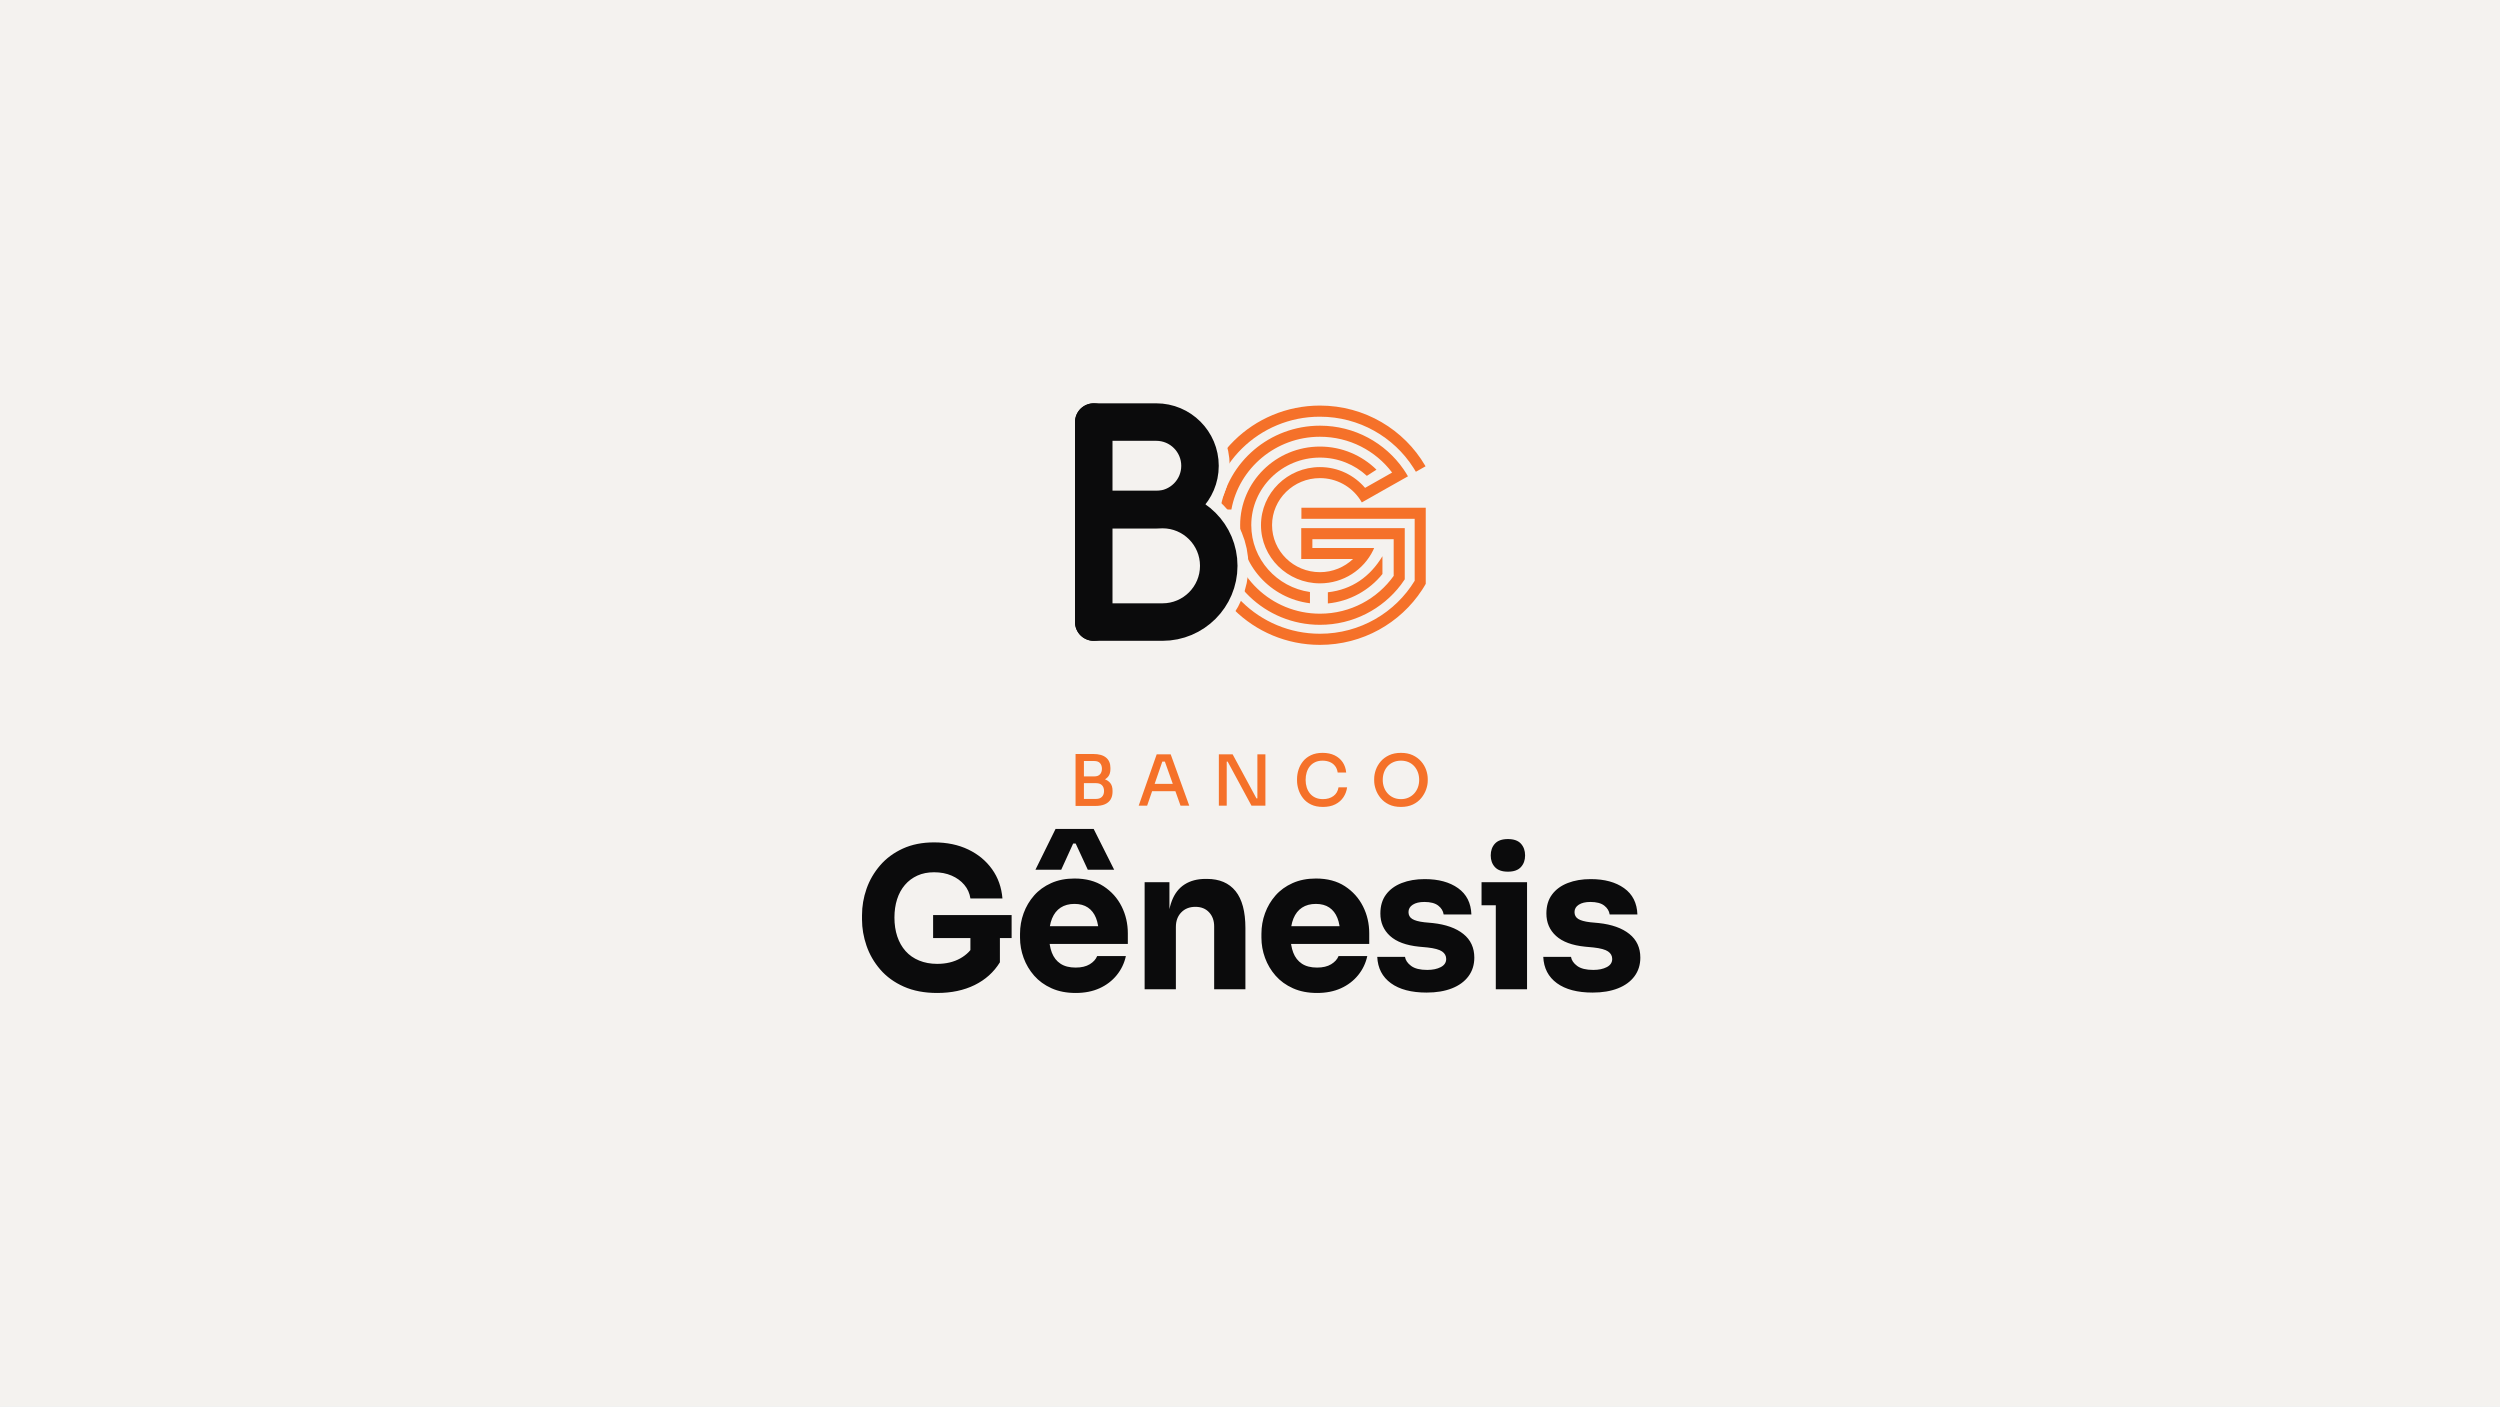
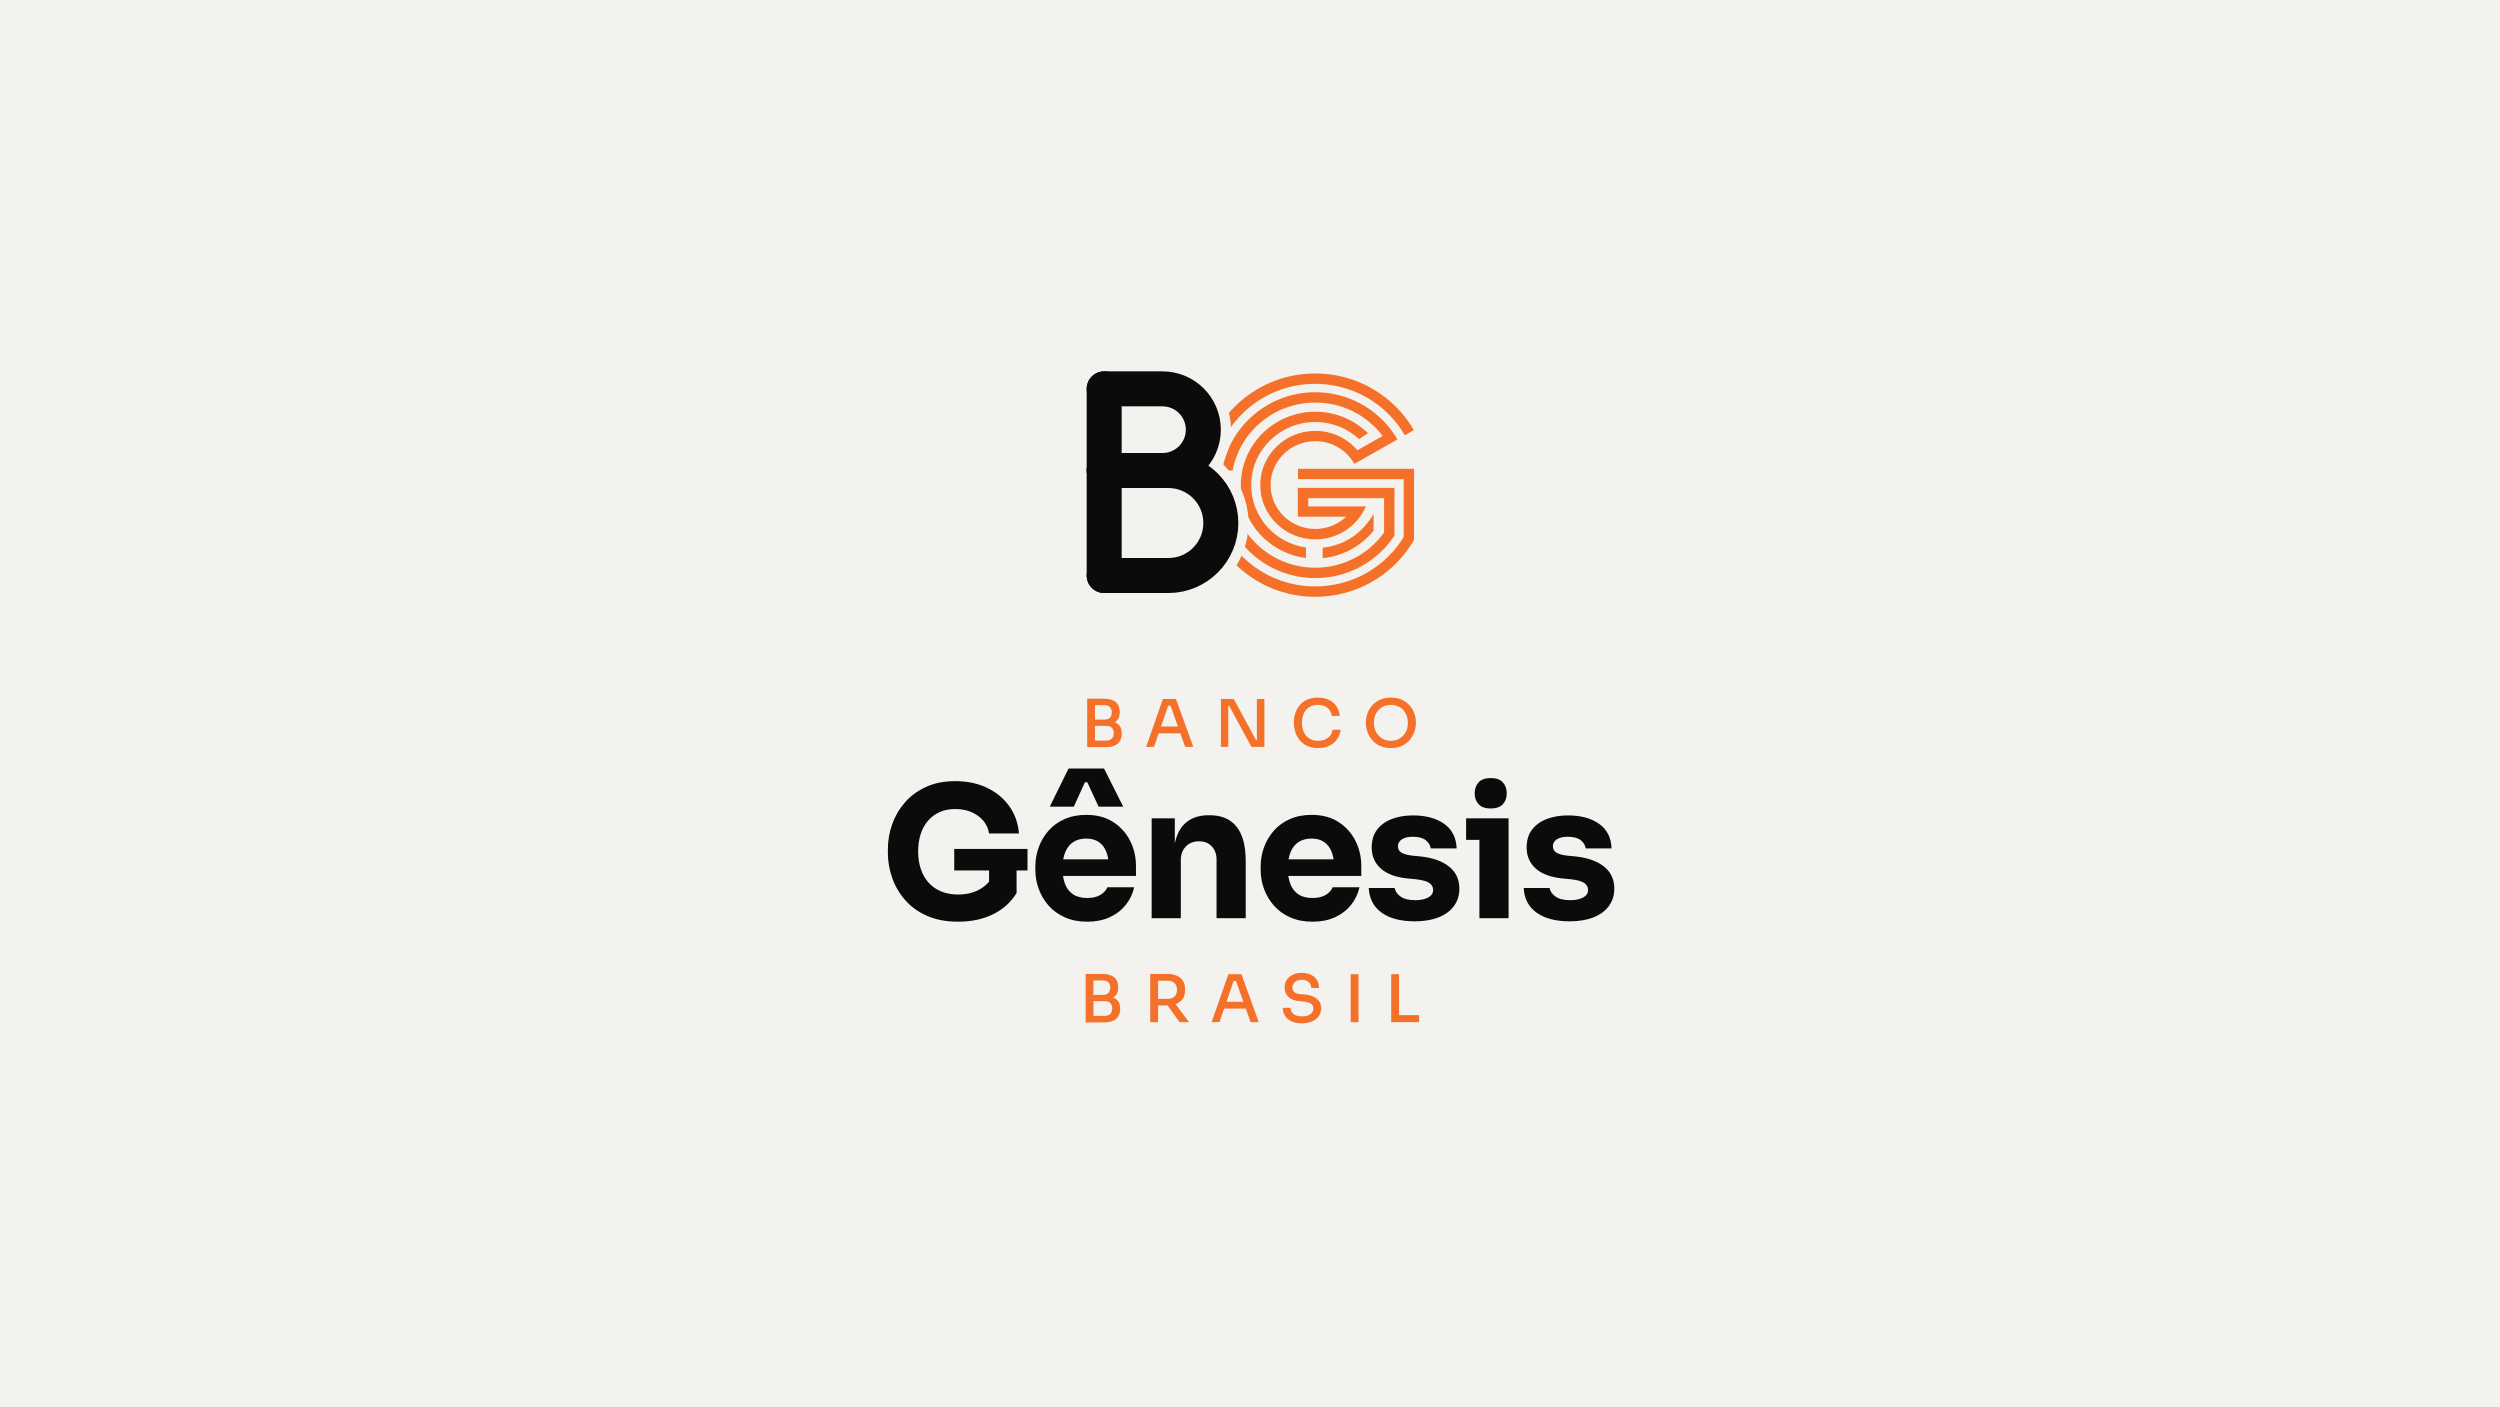
<svg xmlns="http://www.w3.org/2000/svg" width="3840" height="2160" viewBox="0 0 3840 2160">
  <rect width="3840" height="2160" fill="#f4f2ef" />
-   <g transform="translate(1603.2,571.5) scale(4.8)">
+   <g transform="translate(1624.32,525.6) scale(4.48)">
    <mask id="m7">
      <rect x="-10" y="-10" width="160" height="120" fill="white" />
      <g fill="none" stroke="black" stroke-width="19" stroke-linecap="round" stroke-linejoin="round">
        <path d="M16 16 V80" />
        <path d="M16 16 H36 a14 14 0 0 1 0 28 H16" />
        <path d="M16 44 H38 a18 18 0 0 1 0 36 H16" />
      </g>
    </mask>
    <g mask="url(#m7)">
      <g transform="translate(44,6) scale(0.16797)" fill="#F57129">
        <path d="M279.3,383.8v21.3c42-4.1,79.1-25.2,104-56.1v-33.9C359.8,353.9,325.6,378.6,279.3,383.8z M264.2,106.2 c-83.8,0-152,67.2-152,149.8c0,76.3,58.1,139.5,133,148.7v-21.4c-63.2-9-111.8-62.8-111.8-127.4c0-71,58.7-128.7,130.8-128.7 c34.5,0,66,13.2,89.4,34.8l18.3-11.8C344.3,123.1,306.2,106.2,264.2,106.2z" />
        <path d="M465.8,222.7v145c-2.2,4-4.7,7.9-7.2,11.8c-41.2,62.8-112.9,104.5-194.4,104.5 c-127.5,0-231.3-102.2-231.3-228c0-125.7,103.8-227.9,231.3-227.9c85.5,0,160.4,46,200.4,114.3c0.3,0.5,0.5,0.9,0.8,1.4 l-18.4,10.4c-1.6-2.7-3.2-5.3-4.9-7.9c-37.2-58.2-103.1-97-178-97C148.4,49.2,54.1,142,54.1,256c0,114,94.3,206.8,210.2,206.8 c76.5,0,143.6-40.5,180.4-100.9V243.8H228.9v-21.1H465.8z" />
        <path d="M228.7,261.6h197.1v97.5c-2.3,3.5-4.7,6.9-7.2,10.3c-35.1,46.3-91.2,76.4-154.3,76.4 c-104.7,0-190.2-82.9-192.4-185.6h21.1c2.3,91,78.3,164.4,171.3,164.4c58.1,0,109.6-28.6,140.6-72.3l-0.2-0.3v-69.3H249.8v16.7 h117.7c-0.6,1.4-1.3,2.9-1.9,4.3c-18.1,37.3-56.7,63.1-101.4,63.1c-61.9,0-112.3-49.7-112.3-110.8c0-61.1,50.4-110.7,112.3-110.7 c34.5,0,65.3,15.4,86,39.6l16.2-9.2l18.6-10.5l16.7-9.5c-31.2-41.4-81.2-68.2-137.5-68.2c-84.1,0-154.3,60-168.7,138.7H74.2 c14.5-90.5,94.3-159.8,190.1-159.8c66.1,0,124.5,33,159.2,83.1c3,4.4,5.8,8.8,8.4,13.4l-18.4,10.4l-16.7,9.4l-18.4,10.4l-16,9.1 L344,212.6c-1.1-2-2.3-3.9-3.6-5.8c-16.3-24.4-44.4-40.5-76.2-40.5c-50.3,0-91.2,40.2-91.2,89.6c0,49.4,40.9,89.6,91.2,89.6 c24.5,0,46.7-9.6,63.1-25.1h-98.7V261.6z" />
      </g>
    </g>
    <g fill="none" stroke="#0b0b0c" stroke-width="12" stroke-linecap="round" stroke-linejoin="round">
      <path d="M16 16 V80" />
      <path d="M16 16 H36 a14 14 0 0 1 0 28 H16" />
      <path d="M16 44 H38 a18 18 0 0 1 0 36 H16" />
    </g>
  </g>
-   <path fill="#F57129" d="M1662.744 1237.932V1227.132H1683.588Q1689.42 1227.132 1692.606 1223.892Q1695.792 1220.652 1695.792 1215.036Q1695.792 1209.312 1692.66 1206.126Q1689.528 1202.94 1683.588 1202.94H1662.744V1194.732H1682.292Q1690.068 1194.732 1696.008 1196.622Q1701.948 1198.512 1705.404 1202.832Q1708.86 1207.152 1708.86 1214.604V1216.116Q1708.86 1223.028 1705.89 1227.942Q1702.92 1232.856 1697.034 1235.394Q1691.148 1237.932 1682.292 1237.932ZM1652.052 1237.932V1158.12H1664.904V1237.932ZM1662.744 1200.672V1192.572H1680.672Q1686.828 1192.572 1689.69 1189.278Q1692.552 1185.984 1692.552 1180.8Q1692.552 1175.508 1689.69 1172.214Q1686.828 1168.92 1680.672 1168.92H1662.744V1158.12H1679.052Q1692.228 1158.12 1698.924 1163.682Q1705.62 1169.244 1705.62 1179.612V1181.124Q1705.62 1188.468 1702.218 1192.788Q1698.816 1197.108 1692.822 1198.89Q1686.828 1200.672 1679.052 1200.672Z M1749.036 1237.5 1776.684 1158.66H1798.176L1826.688 1237.5H1813.296L1788.348 1167.3L1793.64 1169.784H1780.572L1786.188 1167.3L1761.996 1237.5ZM1766.964 1215.252 1771.068 1204.02H1804.116L1808.328 1215.252Z M1872.156 1237.5V1158.66H1893.324L1929.936 1226.376H1933.5L1931.34 1228.32V1158.66H1943.652V1237.5H1922.268L1885.656 1169.784H1882.092L1884.252 1167.84V1237.5Z M2032.104 1239.444Q2021.304 1239.444 2013.69 1235.718Q2006.076 1231.992 2001.378 1225.89Q1996.68 1219.788 1994.466 1212.714Q1992.252 1205.64 1992.252 1199.052V1196.676Q1992.252 1189.44 1994.52 1182.312Q1996.788 1175.184 2001.486 1169.352Q2006.184 1163.52 2013.69 1159.956Q2021.196 1156.392 2031.456 1156.392Q2042.148 1156.392 2049.924 1160.172Q2057.7 1163.952 2062.29 1170.702Q2066.88 1177.452 2067.744 1186.632H2054.676Q2053.812 1180.584 2050.626 1176.534Q2047.44 1172.484 2042.526 1170.432Q2037.612 1168.38 2031.456 1168.38Q2025.084 1168.38 2020.17 1170.648Q2015.256 1172.916 2012.016 1176.912Q2008.776 1180.908 2007.102 1186.254Q2005.428 1191.6 2005.428 1197.972Q2005.428 1204.02 2007.102 1209.366Q2008.776 1214.712 2012.124 1218.816Q2015.472 1222.92 2020.494 1225.188Q2025.516 1227.456 2032.104 1227.456Q2041.608 1227.456 2048.088 1222.758Q2054.568 1218.06 2055.972 1209.312H2069.148Q2068.068 1217.628 2063.532 1224.486Q2058.996 1231.344 2051.112 1235.394Q2043.228 1239.444 2032.104 1239.444Z M2151.876 1239.444Q2141.184 1239.444 2133.462 1235.718Q2125.74 1231.992 2120.664 1225.836Q2115.588 1219.68 2113.158 1212.606Q2110.728 1205.532 2110.728 1199.052V1196.676Q2110.728 1189.548 2113.266 1182.42Q2115.804 1175.292 2120.934 1169.406Q2126.064 1163.52 2133.786 1159.956Q2141.508 1156.392 2151.876 1156.392Q2162.244 1156.392 2169.912 1159.956Q2177.58 1163.52 2182.764 1169.406Q2187.948 1175.292 2190.486 1182.42Q2193.024 1189.548 2193.024 1196.676V1199.052Q2193.024 1205.532 2190.54 1212.606Q2188.056 1219.68 2183.034 1225.836Q2178.012 1231.992 2170.236 1235.718Q2162.46 1239.444 2151.876 1239.444ZM2151.876 1227.456Q2158.356 1227.456 2163.54 1225.08Q2168.724 1222.704 2172.396 1218.6Q2176.068 1214.496 2177.958 1209.204Q2179.848 1203.912 2179.848 1197.972Q2179.848 1191.708 2177.904 1186.362Q2175.96 1181.016 2172.342 1176.966Q2168.724 1172.916 2163.54 1170.648Q2158.356 1168.38 2151.876 1168.38Q2145.396 1168.38 2140.212 1170.648Q2135.028 1172.916 2131.356 1176.966Q2127.684 1181.016 2125.794 1186.362Q2123.904 1191.708 2123.904 1197.972Q2123.904 1203.912 2125.794 1209.204Q2127.684 1214.496 2131.356 1218.6Q2135.028 1222.704 2140.212 1225.08Q2145.396 1227.456 2151.876 1227.456Z" />
-   <path fill="#0b0b0c" d="M1439.55 1525.2Q1410.15 1525.2 1388.25 1515.45Q1366.35 1505.7 1352.1 1489.2Q1337.85 1472.7 1330.95 1452.6Q1324.05 1432.5 1324.05 1412.4V1405.8Q1324.05 1385.1 1330.95 1365.3Q1337.85 1345.5 1351.8 1329.3Q1365.75 1313.1 1386.6 1303.5Q1407.45 1293.9 1434.75 1293.9Q1464.45 1293.9 1487.25 1304.85Q1510.05 1315.8 1523.85 1335.15Q1537.65 1354.5 1539.75 1380.0H1490.55Q1488.75 1368.0 1481.1 1359.0Q1473.45 1350.0 1461.6 1344.9Q1449.75 1339.8 1434.75 1339.8Q1420.35 1339.8 1409.1 1344.9Q1397.85 1350.0 1389.9 1359.3Q1381.95 1368.6 1377.9 1381.35Q1373.85 1394.1 1373.85 1409.4Q1373.85 1425.3 1378.2 1438.35Q1382.55 1451.4 1390.95 1460.85Q1399.35 1470.3 1411.8 1475.4Q1424.25 1480.5 1439.55 1480.5Q1459.95 1480.5 1474.95 1472.1Q1489.95 1463.7 1496.55 1449.9L1490.55 1483.5V1431.3H1535.85V1478.1Q1521.75 1500.9 1497.0 1513.05Q1472.25 1525.2 1439.55 1525.2ZM1433.25 1440.9V1405.5H1553.85V1440.9Z M1652.25 1525.2Q1631.25 1525.2 1615.2 1518.0Q1599.15 1510.8 1588.5 1498.65Q1577.85 1486.5 1572.3 1471.35Q1566.75 1456.2 1566.75 1440.3V1434.3Q1566.75 1417.8 1572.3 1402.65Q1577.85 1387.5 1588.35 1375.5Q1598.85 1363.5 1614.6 1356.45Q1630.35 1349.4 1650.45 1349.4Q1676.85 1349.4 1695.0 1361.25Q1713.15 1373.1 1722.75 1392.15Q1732.35 1411.2 1732.35 1433.7V1449.9H1586.85V1422.6H1703.25L1687.65 1435.2Q1687.65 1420.5 1683.45 1410.0Q1679.25 1399.5 1671 1393.95Q1662.75 1388.4 1650.45 1388.4Q1637.85 1388.4 1629.15 1394.1Q1620.45 1399.8 1615.95 1410.75Q1611.45 1421.7 1611.45 1437.6Q1611.45 1452.3 1615.65 1463.25Q1619.85 1474.2 1628.85 1480.2Q1637.85 1486.2 1652.25 1486.2Q1665.45 1486.2 1673.85 1481.1Q1682.25 1476.0 1685.25 1468.5H1729.35Q1725.75 1485.0 1715.25 1497.9Q1704.75 1510.8 1688.85 1518.0Q1672.95 1525.2 1652.25 1525.2ZM1590.45 1335.9 1621.35 1273.2H1679.85L1711.35 1335.9H1670.85L1652.25 1295.7H1648.35L1630.05 1335.9Z M1758.15 1519.5V1355.1H1796.25V1425.6H1793.55Q1793.55 1400.4 1800 1383.6Q1806.45 1366.8 1819.65 1358.4Q1832.85 1350.0 1851.75 1350.0H1853.85Q1882.65 1350.0 1897.8 1368.75Q1912.95 1387.5 1912.95 1425.6V1519.5H1864.95V1422.9Q1864.95 1409.7 1857.15 1401.3Q1849.35 1392.9 1836.15 1392.9Q1822.65 1392.9 1814.4 1401.45Q1806.15 1410.0 1806.15 1423.8V1519.5Z M2023.05 1525.2Q2002.05 1525.2 1986.0 1518.0Q1969.95 1510.8 1959.3 1498.65Q1948.65 1486.5 1943.1 1471.35Q1937.55 1456.2 1937.55 1440.3V1434.3Q1937.55 1417.8 1943.1 1402.65Q1948.65 1387.5 1959.15 1375.5Q1969.65 1363.5 1985.4 1356.45Q2001.15 1349.4 2021.25 1349.4Q2047.65 1349.4 2065.8 1361.25Q2083.95 1373.1 2093.55 1392.15Q2103.15 1411.2 2103.15 1433.7V1449.9H1957.65V1422.6H2074.05L2058.45 1435.2Q2058.45 1420.5 2054.25 1410.0Q2050.05 1399.5 2041.8 1393.95Q2033.55 1388.4 2021.25 1388.4Q2008.65 1388.4 1999.95 1394.1Q1991.25 1399.8 1986.75 1410.75Q1982.25 1421.7 1982.25 1437.6Q1982.25 1452.3 1986.45 1463.25Q1990.65 1474.2 1999.65 1480.2Q2008.65 1486.2 2023.05 1486.2Q2036.25 1486.2 2044.65 1481.1Q2053.05 1476.0 2056.05 1468.5H2100.15Q2096.55 1485.0 2086.05 1497.9Q2075.55 1510.8 2059.65 1518.0Q2043.75 1525.2 2023.05 1525.2Z M2191.35 1524.6Q2156.25 1524.6 2136.45 1510.2Q2116.65 1495.8 2115.45 1469.7H2158.05Q2159.25 1477.5 2167.5 1483.65Q2175.75 1489.8 2192.25 1489.8Q2204.85 1489.8 2213.1 1485.45Q2221.35 1481.1 2221.35 1473.0Q2221.35 1465.8 2215.05 1461.45Q2208.75 1457.1 2192.55 1455.3L2179.65 1454.1Q2149.95 1451.1 2135.1 1437.6Q2120.25 1424.1 2120.25 1403.1Q2120.25 1385.7 2128.95 1374.0Q2137.65 1362.3 2153.1 1356.3Q2168.55 1350.3 2188.35 1350.3Q2220.15 1350.3 2239.65 1364.25Q2259.15 1378.2 2260.05 1404.6H2217.45Q2216.25 1396.5 2209.05 1390.95Q2201.85 1385.4 2187.75 1385.4Q2176.65 1385.4 2170.05 1389.6Q2163.45 1393.8 2163.45 1401.0Q2163.45 1407.9 2169.15 1411.5Q2174.85 1415.1 2187.75 1416.6L2200.65 1417.8Q2230.95 1421.1 2247.75 1434.6Q2264.55 1448.1 2264.55 1470.9Q2264.55 1487.4 2255.55 1499.55Q2246.55 1511.7 2230.05 1518.15Q2213.55 1524.6 2191.35 1524.6Z M2297.55 1519.5V1355.1H2345.55V1519.5ZM2275.65 1390.5V1355.1H2345.55V1390.5ZM2316.15 1338.9Q2302.65 1338.9 2296.2 1331.85Q2289.75 1324.8 2289.75 1314.0Q2289.75 1302.9 2296.2 1295.85Q2302.65 1288.8 2316.15 1288.8Q2329.65 1288.8 2336.1 1295.85Q2342.55 1302.9 2342.55 1314.0Q2342.55 1324.8 2336.1 1331.85Q2329.65 1338.9 2316.15 1338.9Z M2446.35 1524.6Q2411.25 1524.6 2391.45 1510.2Q2371.65 1495.8 2370.45 1469.7H2413.05Q2414.25 1477.5 2422.5 1483.65Q2430.75 1489.8 2447.25 1489.8Q2459.85 1489.8 2468.1 1485.45Q2476.35 1481.1 2476.35 1473.0Q2476.35 1465.8 2470.05 1461.45Q2463.75 1457.1 2447.55 1455.3L2434.65 1454.1Q2404.95 1451.1 2390.1 1437.6Q2375.25 1424.1 2375.25 1403.1Q2375.25 1385.7 2383.95 1374.0Q2392.65 1362.3 2408.1 1356.3Q2423.55 1350.3 2443.35 1350.3Q2475.15 1350.3 2494.65 1364.25Q2514.15 1378.2 2515.05 1404.6H2472.45Q2471.25 1396.5 2464.05 1390.95Q2456.85 1385.4 2442.75 1385.4Q2431.65 1385.4 2425.05 1389.6Q2418.45 1393.8 2418.45 1401.0Q2418.45 1407.9 2424.15 1411.5Q2429.85 1415.1 2442.75 1416.6L2455.65 1417.8Q2485.95 1421.1 2502.75 1434.6Q2519.55 1448.1 2519.55 1470.9Q2519.55 1487.4 2510.55 1499.55Q2501.55 1511.7 2485.05 1518.15Q2468.55 1524.6 2446.35 1524.6Z" />
+   <path fill="#F57129" d="M1679.894 1147.603V1137.523H1699.349Q1704.792 1137.523 1707.766 1134.499Q1710.739 1131.475 1710.739 1126.234Q1710.739 1120.891 1707.816 1117.918Q1704.893 1114.944 1699.349 1114.944H1679.894V1107.283H1698.139Q1705.397 1107.283 1710.941 1109.047Q1716.485 1110.811 1719.71 1114.843Q1722.936 1118.875 1722.936 1125.83V1127.242Q1722.936 1133.693 1720.164 1138.279Q1717.392 1142.866 1711.898 1145.234Q1706.405 1147.603 1698.139 1147.603ZM1669.915 1147.603V1073.112H1681.91V1147.603ZM1679.894 1112.827V1105.267H1696.627Q1702.373 1105.267 1705.044 1102.193Q1707.715 1099.118 1707.715 1094.28Q1707.715 1089.341 1705.044 1086.266Q1702.373 1083.192 1696.627 1083.192H1679.894V1073.112H1695.115Q1707.413 1073.112 1713.662 1078.303Q1719.912 1083.494 1719.912 1093.171V1094.582Q1719.912 1101.437 1716.737 1105.469Q1713.562 1109.501 1707.967 1111.164Q1702.373 1112.827 1695.115 1112.827Z M1760.434 1147.2 1786.238 1073.616H1806.298L1832.909 1147.2H1820.41L1797.125 1081.68L1802.064 1083.998H1789.867L1795.109 1081.68L1772.53 1147.2ZM1777.166 1126.435 1780.997 1115.952H1811.842L1815.773 1126.435Z M1875.346 1147.2V1073.616H1895.102L1929.274 1136.818H1932.6L1930.584 1138.632V1073.616H1942.075V1147.2H1922.117L1887.946 1083.998H1884.619L1886.635 1082.184V1147.2Z M2024.63 1149.014Q2014.55 1149.014 2007.444 1145.537Q2000.338 1142.059 1995.953 1136.364Q1991.568 1130.669 1989.502 1124.066Q1987.435 1117.464 1987.435 1111.315V1109.098Q1987.435 1102.344 1989.552 1095.691Q1991.669 1089.038 1996.054 1083.595Q2000.438 1078.152 2007.444 1074.826Q2014.45 1071.499 2024.026 1071.499Q2034.005 1071.499 2041.262 1075.027Q2048.52 1078.555 2052.804 1084.855Q2057.088 1091.155 2057.894 1099.723H2045.698Q2044.891 1094.078 2041.918 1090.298Q2038.944 1086.518 2034.358 1084.603Q2029.771 1082.688 2024.026 1082.688Q2018.078 1082.688 2013.492 1084.805Q2008.906 1086.922 2005.882 1090.651Q2002.858 1094.381 2001.295 1099.37Q1999.733 1104.36 1999.733 1110.307Q1999.733 1115.952 2001.295 1120.942Q2002.858 1125.931 2005.982 1129.762Q2009.107 1133.592 2013.794 1135.709Q2018.482 1137.826 2024.63 1137.826Q2033.501 1137.826 2039.549 1133.441Q2045.597 1129.056 2046.907 1120.891H2059.205Q2058.197 1128.653 2053.963 1135.054Q2049.73 1141.454 2042.371 1145.234Q2035.013 1149.014 2024.63 1149.014Z M2136.418 1149.014Q2126.438 1149.014 2119.231 1145.537Q2112.024 1142.059 2107.286 1136.314Q2102.549 1130.568 2100.281 1123.966Q2098.013 1117.363 2098.013 1111.315V1109.098Q2098.013 1102.445 2100.382 1095.792Q2102.75 1089.139 2107.538 1083.646Q2112.326 1078.152 2119.534 1074.826Q2126.741 1071.499 2136.418 1071.499Q2146.094 1071.499 2153.251 1074.826Q2160.408 1078.152 2165.246 1083.646Q2170.085 1089.139 2172.454 1095.792Q2174.822 1102.445 2174.822 1109.098V1111.315Q2174.822 1117.363 2172.504 1123.966Q2170.186 1130.568 2165.498 1136.314Q2160.811 1142.059 2153.554 1145.537Q2146.296 1149.014 2136.418 1149.014ZM2136.418 1137.826Q2142.466 1137.826 2147.304 1135.608Q2152.142 1133.39 2155.57 1129.56Q2158.997 1125.73 2160.761 1120.79Q2162.525 1115.851 2162.525 1110.307Q2162.525 1104.461 2160.71 1099.471Q2158.896 1094.482 2155.519 1090.702Q2152.142 1086.922 2147.304 1084.805Q2142.466 1082.688 2136.418 1082.688Q2130.37 1082.688 2125.531 1084.805Q2120.693 1086.922 2117.266 1090.702Q2113.838 1094.482 2112.074 1099.471Q2110.31 1104.461 2110.31 1110.307Q2110.31 1115.851 2112.074 1120.79Q2113.838 1125.73 2117.266 1129.56Q2120.693 1133.39 2125.531 1135.608Q2130.37 1137.826 2136.418 1137.826Z" />
+   <path fill="#0b0b0c" d="M1471.58 1415.72Q1444.14 1415.72 1423.7 1406.62Q1403.26 1397.52 1389.96 1382.12Q1376.66 1366.72 1370.22 1347.96Q1363.78 1329.2 1363.78 1310.44V1304.28Q1363.78 1284.96 1370.22 1266.48Q1376.66 1248 1389.68 1232.88Q1402.7 1217.76 1422.16 1208.8Q1441.62 1199.84 1467.1 1199.84Q1494.82 1199.84 1516.1 1210.06Q1537.38 1220.28 1550.26 1238.34Q1563.14 1256.4 1565.1 1280.2H1519.18Q1517.5 1269 1510.36 1260.6Q1503.22 1252.2 1492.16 1247.44Q1481.1 1242.68 1467.1 1242.68Q1453.66 1242.68 1443.16 1247.44Q1432.66 1252.2 1425.24 1260.88Q1417.82 1269.56 1414.04 1281.46Q1410.26 1293.36 1410.26 1307.64Q1410.26 1322.48 1414.32 1334.66Q1418.38 1346.84 1426.22 1355.66Q1434.06 1364.48 1445.68 1369.24Q1457.3 1374 1471.58 1374Q1490.62 1374 1504.62 1366.16Q1518.62 1358.32 1524.78 1345.44L1519.18 1376.8V1328.08H1561.46V1371.76Q1548.3 1393.04 1525.2 1404.38Q1502.1 1415.72 1471.58 1415.72ZM1465.7 1337.04V1304H1578.26V1337.04Z M1670.1 1415.72Q1650.5 1415.72 1635.52 1409Q1620.54 1402.28 1610.6 1390.94Q1600.66 1379.6 1595.48 1365.46Q1590.3 1351.32 1590.3 1336.48V1330.88Q1590.3 1315.48 1595.48 1301.34Q1600.66 1287.2 1610.46 1276Q1620.26 1264.8 1634.96 1258.22Q1649.66 1251.64 1668.42 1251.64Q1693.06 1251.64 1710.0 1262.7Q1726.94 1273.76 1735.9 1291.54Q1744.86 1309.32 1744.86 1330.32V1345.44H1609.06V1319.96H1717.7L1703.14 1331.72Q1703.14 1318 1699.22 1308.2Q1695.3 1298.4 1687.6 1293.22Q1679.9 1288.04 1668.42 1288.04Q1656.66 1288.04 1648.54 1293.36Q1640.42 1298.68 1636.22 1308.9Q1632.02 1319.12 1632.02 1333.96Q1632.02 1347.68 1635.94 1357.9Q1639.86 1368.12 1648.26 1373.72Q1656.66 1379.32 1670.1 1379.32Q1682.42 1379.32 1690.26 1374.56Q1698.1 1369.8 1700.9 1362.8H1742.06Q1738.7 1378.2 1728.9 1390.24Q1719.1 1402.28 1704.26 1409Q1689.42 1415.72 1670.1 1415.72ZM1612.42 1239.04 1641.26 1180.52H1695.86L1725.26 1239.04H1687.46L1670.1 1201.52H1666.46L1649.38 1239.04Z M1768.94 1410.4V1256.96H1804.5V1322.76H1801.98Q1801.98 1299.24 1808 1283.56Q1814.02 1267.88 1826.34 1260.04Q1838.66 1252.2 1856.3 1252.2H1858.26Q1885.14 1252.2 1899.28 1269.7Q1913.42 1287.2 1913.42 1322.76V1410.4H1868.62V1320.24Q1868.62 1307.92 1861.34 1300.08Q1854.06 1292.24 1841.74 1292.24Q1829.14 1292.24 1821.44 1300.22Q1813.74 1308.2 1813.74 1321.08V1410.4Z M2016.18 1415.72Q1996.58 1415.72 1981.6 1409Q1966.62 1402.28 1956.68 1390.94Q1946.74 1379.6 1941.56 1365.46Q1936.38 1351.32 1936.38 1336.48V1330.88Q1936.38 1315.48 1941.56 1301.34Q1946.74 1287.2 1956.54 1276Q1966.34 1264.8 1981.04 1258.22Q1995.74 1251.64 2014.5 1251.64Q2039.14 1251.64 2056.08 1262.7Q2073.02 1273.76 2081.98 1291.54Q2090.94 1309.32 2090.94 1330.32V1345.44H1955.14V1319.96H2063.78L2049.22 1331.72Q2049.22 1318 2045.3 1308.2Q2041.38 1298.4 2033.68 1293.22Q2025.98 1288.04 2014.5 1288.04Q2002.74 1288.04 1994.62 1293.36Q1986.5 1298.68 1982.3 1308.9Q1978.1 1319.12 1978.1 1333.96Q1978.1 1347.68 1982.02 1357.9Q1985.94 1368.12 1994.34 1373.72Q2002.74 1379.32 2016.18 1379.32Q2028.5 1379.32 2036.34 1374.56Q2044.18 1369.8 2046.98 1362.8H2088.14Q2084.78 1378.2 2074.98 1390.24Q2065.18 1402.28 2050.34 1409Q2035.5 1415.72 2016.18 1415.72Z M2173.26 1415.16Q2140.5 1415.16 2122.02 1401.72Q2103.54 1388.28 2102.42 1363.92H2142.18Q2143.3 1371.2 2151.0 1376.94Q2158.7 1382.68 2174.1 1382.68Q2185.86 1382.68 2193.56 1378.62Q2201.26 1374.56 2201.26 1367Q2201.26 1360.28 2195.38 1356.22Q2189.5 1352.16 2174.38 1350.48L2162.34 1349.36Q2134.62 1346.56 2120.76 1333.96Q2106.9 1321.36 2106.9 1301.76Q2106.9 1285.52 2115.02 1274.6Q2123.14 1263.68 2137.56 1258.08Q2151.98 1252.48 2170.46 1252.48Q2200.14 1252.48 2218.34 1265.5Q2236.54 1278.52 2237.38 1303.16H2197.62Q2196.5 1295.6 2189.78 1290.42Q2183.06 1285.24 2169.9 1285.24Q2159.54 1285.24 2153.38 1289.16Q2147.22 1293.08 2147.22 1299.8Q2147.22 1306.24 2152.54 1309.6Q2157.86 1312.96 2169.9 1314.36L2181.94 1315.48Q2210.22 1318.56 2225.9 1331.16Q2241.58 1343.76 2241.58 1365.04Q2241.58 1380.44 2233.18 1391.78Q2224.78 1403.12 2209.38 1409.14Q2193.98 1415.16 2173.26 1415.16Z M2272.38 1410.4V1256.96H2317.18V1410.4ZM2251.94 1290V1256.96H2317.18V1290ZM2289.74 1241.84Q2277.14 1241.84 2271.12 1235.26Q2265.1 1228.68 2265.1 1218.6Q2265.1 1208.24 2271.12 1201.66Q2277.14 1195.08 2289.74 1195.08Q2302.34 1195.08 2308.36 1201.66Q2314.38 1208.24 2314.38 1218.6Q2314.38 1228.68 2308.36 1235.26Q2302.34 1241.84 2289.74 1241.84Z M2411.26 1415.16Q2378.5 1415.16 2360.02 1401.72Q2341.54 1388.28 2340.42 1363.92H2380.18Q2381.3 1371.2 2389.0 1376.94Q2396.7 1382.68 2412.1 1382.68Q2423.86 1382.68 2431.56 1378.62Q2439.26 1374.56 2439.26 1367Q2439.26 1360.28 2433.38 1356.22Q2427.5 1352.16 2412.38 1350.48L2400.34 1349.36Q2372.62 1346.56 2358.76 1333.96Q2344.9 1321.36 2344.9 1301.76Q2344.9 1285.52 2353.02 1274.6Q2361.14 1263.68 2375.56 1258.08Q2389.98 1252.48 2408.46 1252.48Q2438.14 1252.48 2456.34 1265.5Q2474.54 1278.52 2475.38 1303.16H2435.62Q2434.5 1295.6 2427.78 1290.42Q2421.06 1285.24 2407.9 1285.24Q2397.54 1285.24 2391.38 1289.16Q2385.22 1293.08 2385.22 1299.8Q2385.22 1306.24 2390.54 1309.6Q2395.86 1312.96 2407.9 1314.36L2419.94 1315.48Q2448.22 1318.56 2463.9 1331.16Q2479.58 1343.76 2479.58 1365.04Q2479.58 1380.44 2471.18 1391.78Q2462.78 1403.12 2447.38 1409.14Q2431.98 1415.16 2411.26 1415.16Z" />
+   <path fill="#F57129" d="M1677.526 1570.403V1560.323H1696.98Q1702.423 1560.323 1705.397 1557.299Q1708.37 1554.275 1708.37 1549.034Q1708.37 1543.691 1705.447 1540.718Q1702.524 1537.744 1696.98 1537.744H1677.526V1530.083H1695.77Q1703.028 1530.083 1708.572 1531.847Q1714.116 1533.611 1717.342 1537.643Q1720.567 1541.675 1720.567 1548.63V1550.042Q1720.567 1556.493 1717.795 1561.079Q1715.023 1565.666 1709.53 1568.034Q1704.036 1570.403 1695.77 1570.403ZM1667.546 1570.403V1495.912H1679.542V1570.403ZM1677.526 1535.627V1528.067H1694.258Q1700.004 1528.067 1702.675 1524.993Q1705.346 1521.918 1705.346 1517.08Q1705.346 1512.141 1702.675 1509.066Q1700.004 1505.992 1694.258 1505.992H1677.526V1495.912H1692.746Q1705.044 1495.912 1711.294 1501.103Q1717.543 1506.294 1717.543 1515.971V1517.382Q1717.543 1524.237 1714.368 1528.269Q1711.193 1532.301 1705.598 1533.964Q1700.004 1535.627 1692.746 1535.627Z M1766.734 1570V1495.912H1778.83V1570ZM1811.892 1570 1788.506 1537.643H1802.215L1826.306 1570ZM1774.898 1544.397V1534.216H1794.05Q1798.385 1534.216 1801.51 1532.452Q1804.634 1530.688 1806.298 1527.563Q1807.961 1524.438 1807.961 1520.306Q1807.961 1516.274 1806.298 1513.149Q1804.634 1510.024 1801.51 1508.21Q1798.385 1506.395 1794.05 1506.395H1774.898V1495.912H1792.438Q1800.905 1495.912 1807.154 1498.482Q1813.404 1501.053 1816.831 1506.194Q1820.258 1511.334 1820.258 1519.398V1521.011Q1820.258 1529.075 1816.781 1534.216Q1813.303 1539.357 1807.104 1541.877Q1800.905 1544.397 1792.438 1544.397Z M1860.982 1570 1886.786 1496.416H1906.846L1933.457 1570H1920.958L1897.673 1504.48L1902.612 1506.798H1890.415L1895.657 1504.48L1873.078 1570ZM1877.714 1549.235 1881.545 1538.752H1912.39L1916.321 1549.235Z M1999.884 1571.814Q1990.409 1571.814 1983.806 1568.74Q1977.204 1565.666 1973.777 1560.273Q1970.35 1554.88 1970.35 1548.026H1982.244Q1982.244 1551.15 1983.958 1554.174Q1985.671 1557.198 1989.502 1559.164Q1993.332 1561.13 1999.884 1561.13Q2005.831 1561.13 2009.712 1559.416Q2013.593 1557.702 2015.458 1554.88Q2017.322 1552.058 2017.322 1548.63Q2017.322 1544.397 2013.694 1541.726Q2010.065 1539.054 2002.807 1538.45L1995.449 1537.744Q1985.268 1536.938 1979.22 1531.444Q1973.172 1525.95 1973.172 1516.979Q1973.172 1510.125 1976.448 1505.085Q1979.724 1500.045 1985.671 1497.172Q1991.618 1494.299 1999.481 1494.299Q2007.545 1494.299 2013.492 1497.172Q2019.439 1500.045 2022.715 1505.236Q2025.991 1510.427 2025.991 1517.584H2014.097Q2014.097 1514.358 2012.534 1511.486Q2010.972 1508.613 2007.746 1506.798Q2004.521 1504.984 1999.481 1504.984Q1994.642 1504.984 1991.467 1506.698Q1988.292 1508.411 1986.679 1511.133Q1985.066 1513.854 1985.066 1516.979Q1985.066 1520.709 1987.889 1523.582Q1990.711 1526.454 1996.558 1526.958L2003.815 1527.563Q2011.577 1528.168 2017.272 1530.839Q2022.967 1533.51 2026.142 1537.946Q2029.318 1542.381 2029.318 1548.63Q2029.318 1555.485 2025.638 1560.726Q2021.959 1565.968 2015.357 1568.891Q2008.754 1571.814 1999.884 1571.814Z M2074.577 1570V1496.416H2086.673V1570Z M2136.871 1570V1496.416H2148.967V1570ZM2146.951 1570V1559.214H2179.711V1570Z" />
</svg>
